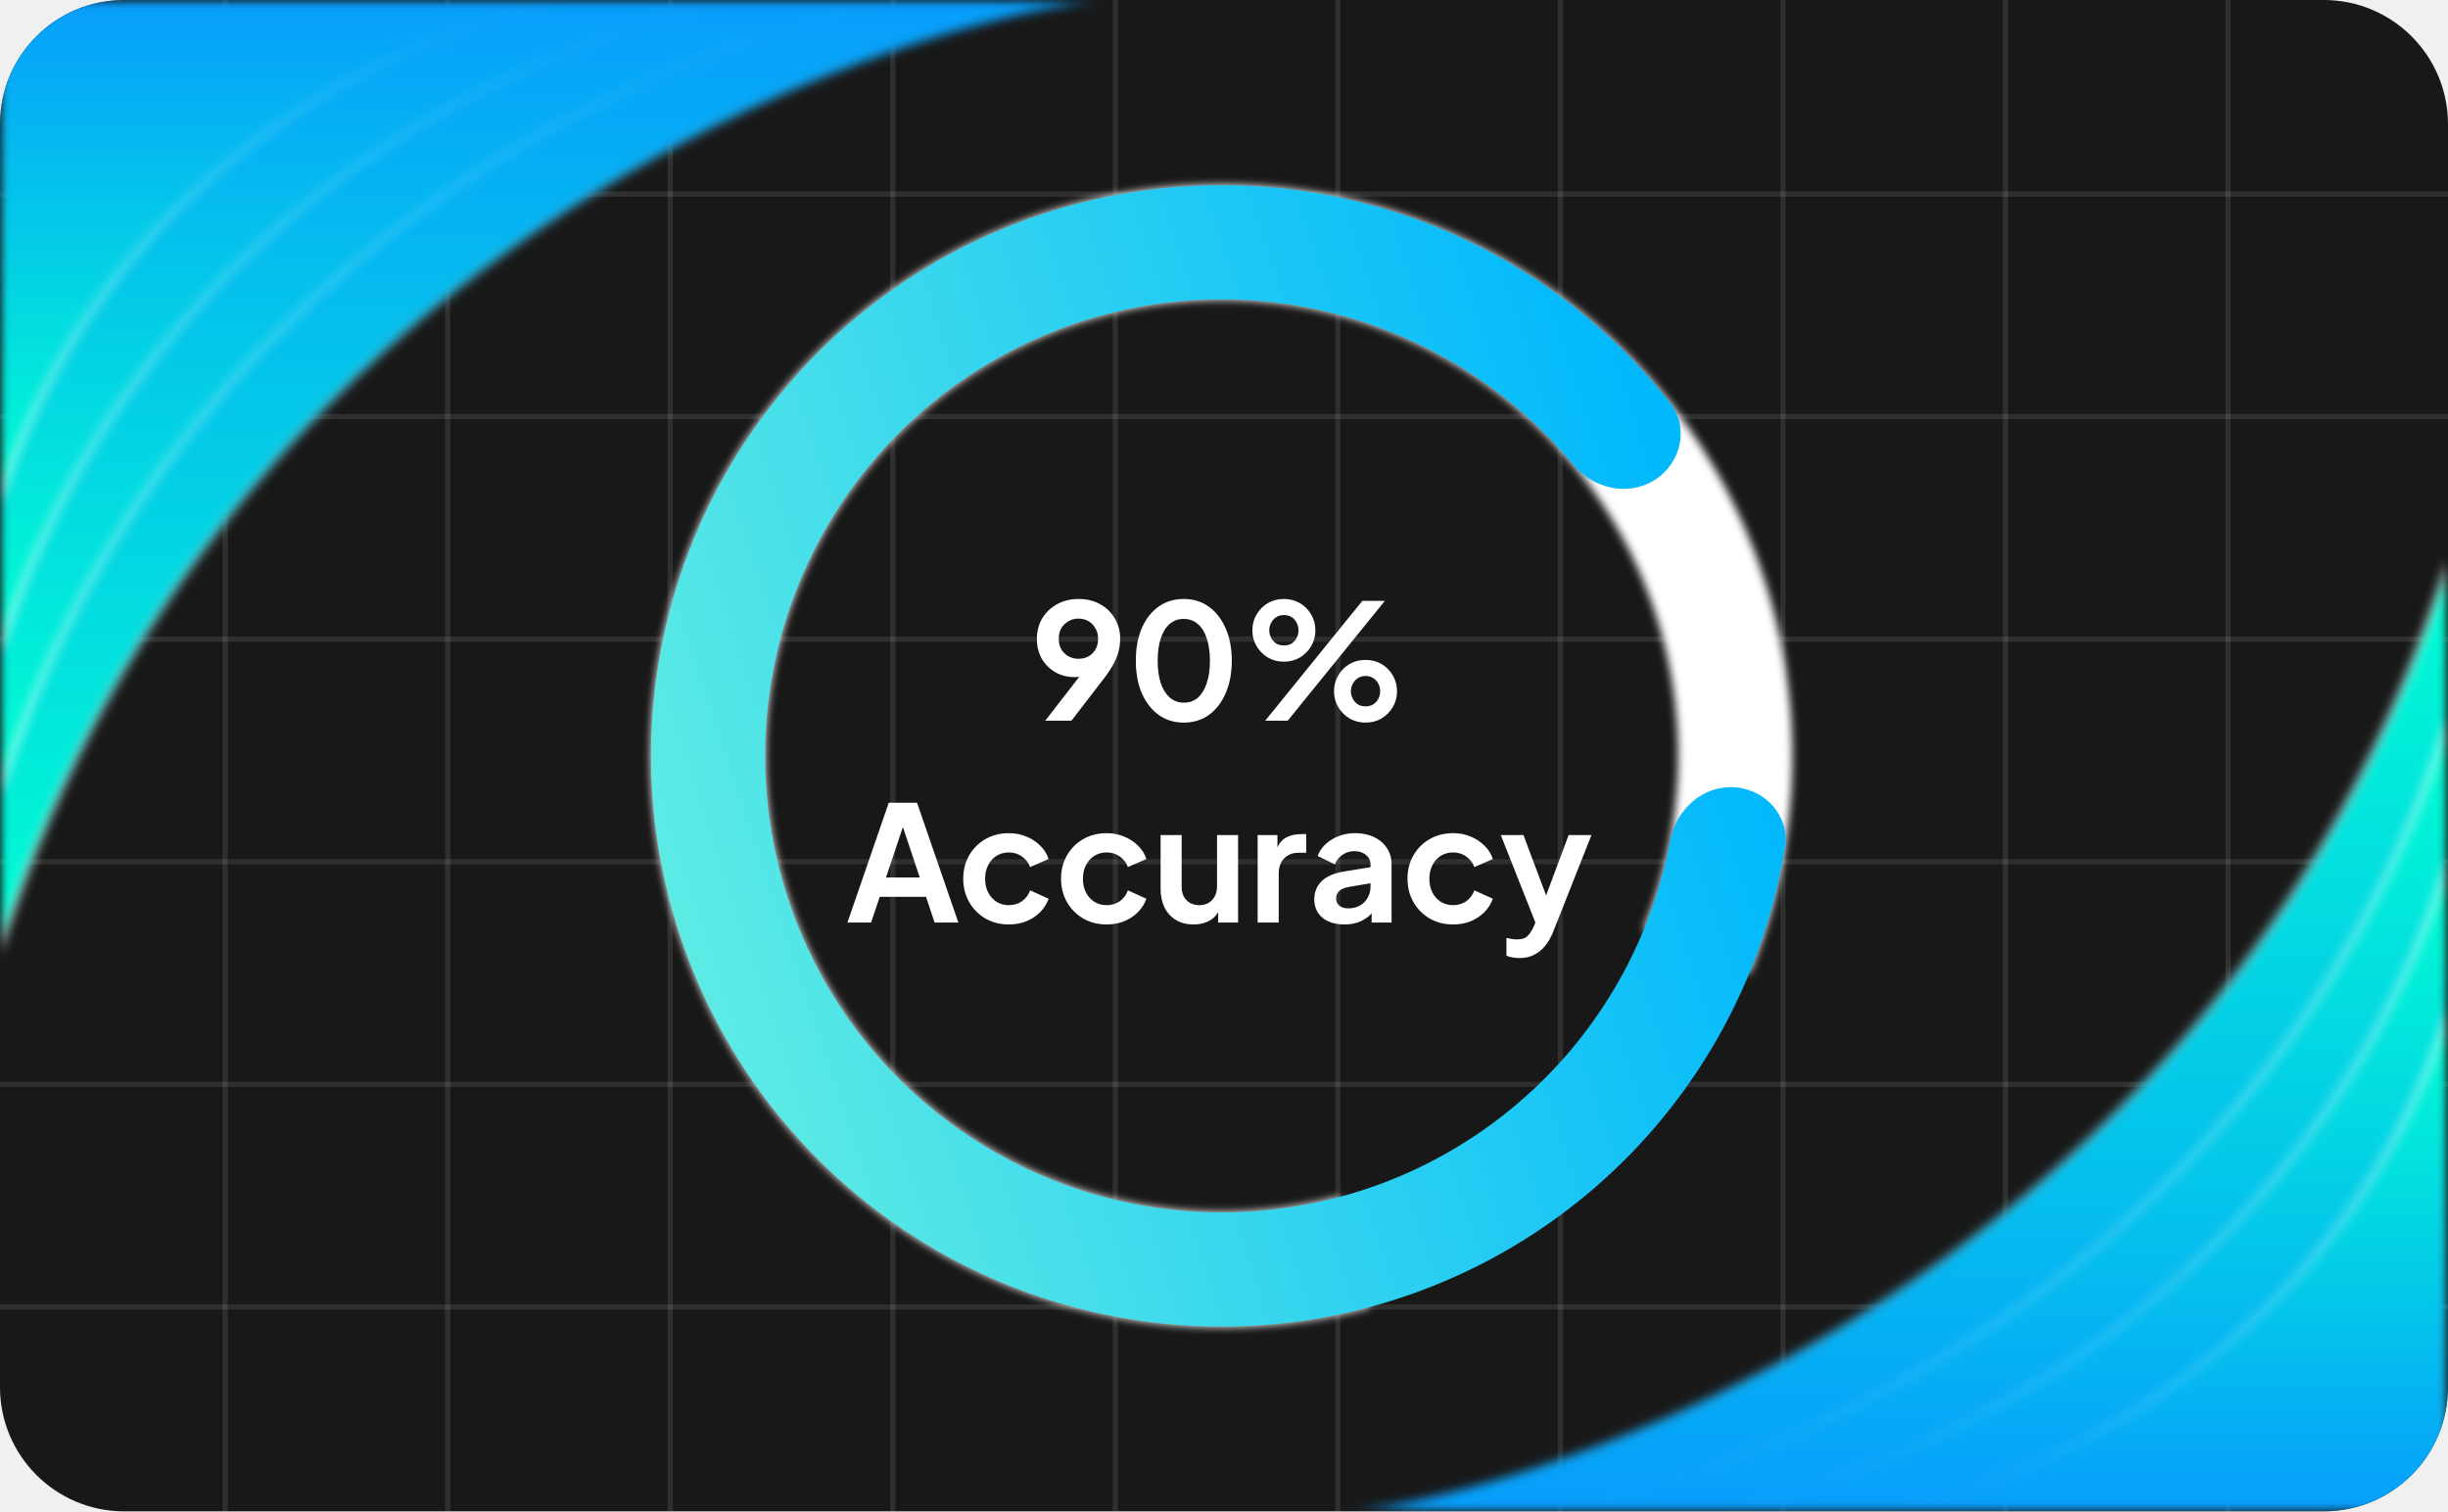
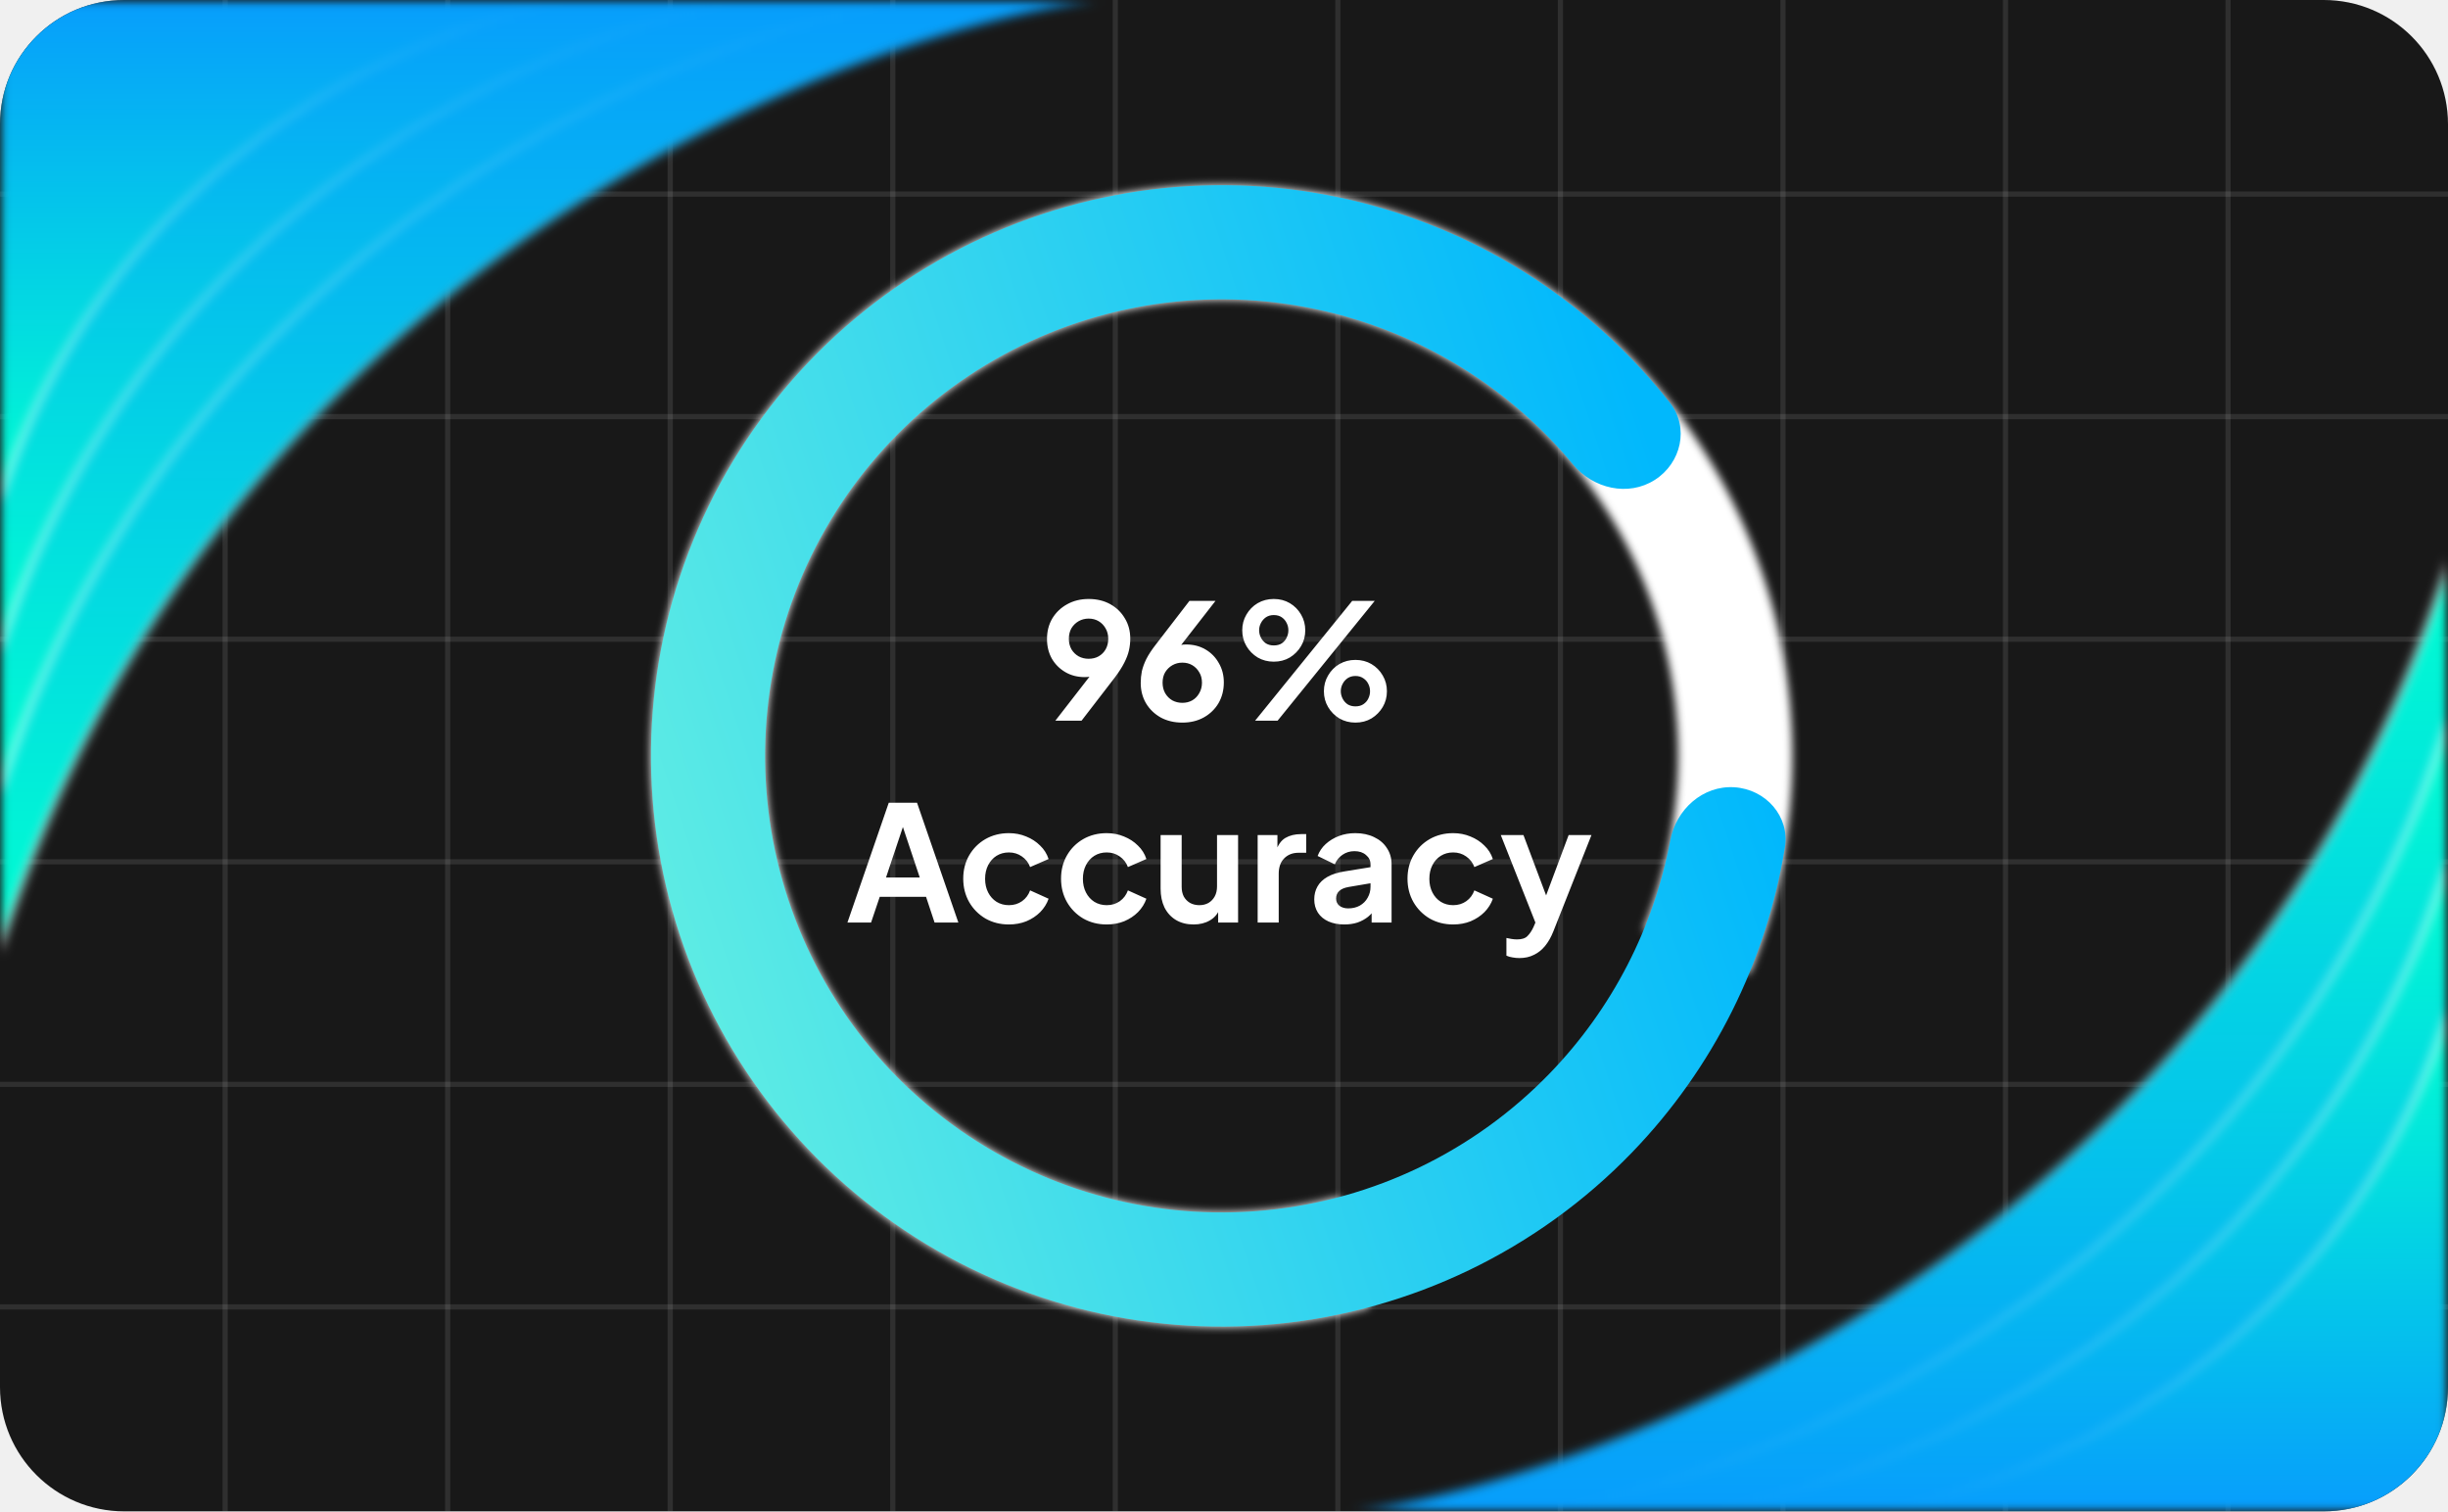
<svg xmlns="http://www.w3.org/2000/svg" width="473" height="292" viewBox="0 0 473 292" fill="none">
-   <g clip-path="url(#clip0_818_1046)">
+   <g clip-path="url(#clip0_992_2095)">
    <rect width="473" height="292" rx="24" fill="#181818" />
    <line x1="43.5" y1="2.18557e-08" x2="43.5" y2="292" stroke="white" stroke-opacity="0.1" />
    <line x1="86.5" y1="2.18557e-08" x2="86.5" y2="292" stroke="white" stroke-opacity="0.1" />
    <line x1="129.5" y1="2.18557e-08" x2="129.5" y2="292" stroke="white" stroke-opacity="0.1" />
    <line x1="7.08065e-08" y1="252.5" x2="473" y2="252.5" stroke="white" stroke-opacity="0.1" />
    <line x1="172.5" y1="2.18557e-08" x2="172.5" y2="292" stroke="white" stroke-opacity="0.1" />
    <line x1="7.08065e-08" y1="209.5" x2="473" y2="209.5" stroke="white" stroke-opacity="0.1" />
    <line x1="215.5" y1="2.18557e-08" x2="215.5" y2="292" stroke="white" stroke-opacity="0.1" />
    <line x1="7.08065e-08" y1="166.5" x2="473" y2="166.5" stroke="white" stroke-opacity="0.1" />
    <line x1="258.5" y1="2.18557e-08" x2="258.5" y2="292" stroke="white" stroke-opacity="0.1" />
    <line x1="7.08065e-08" y1="123.5" x2="473" y2="123.5" stroke="white" stroke-opacity="0.1" />
    <line x1="301.5" y1="2.18557e-08" x2="301.5" y2="292" stroke="white" stroke-opacity="0.1" />
    <line x1="7.08065e-08" y1="80.5" x2="473" y2="80.5" stroke="white" stroke-opacity="0.1" />
    <line x1="344.5" y1="2.18557e-08" x2="344.5" y2="292" stroke="white" stroke-opacity="0.1" />
    <line x1="7.08065e-08" y1="37.5" x2="473" y2="37.5" stroke="white" stroke-opacity="0.1" />
    <line x1="387.5" y1="2.18557e-08" x2="387.5" y2="292" stroke="white" stroke-opacity="0.1" />
    <line x1="430.5" y1="2.18557e-08" x2="430.5" y2="292" stroke="white" stroke-opacity="0.1" />
-     <path d="M201.959 139.237L209.817 129.112L210.531 129.857C210.221 130.085 209.92 130.271 209.63 130.416C209.341 130.561 209.03 130.665 208.699 130.727C208.367 130.789 208.015 130.82 207.643 130.82C206.235 130.82 204.982 130.499 203.884 129.857C202.787 129.215 201.917 128.346 201.275 127.248C200.654 126.13 200.344 124.867 200.344 123.459C200.344 121.968 200.685 120.643 201.369 119.483C202.073 118.324 203.025 117.413 204.226 116.75C205.448 116.067 206.835 115.725 208.388 115.725C209.962 115.725 211.349 116.056 212.55 116.719C213.751 117.382 214.693 118.293 215.376 119.452C216.08 120.591 216.433 121.906 216.433 123.397C216.433 124.142 216.35 124.888 216.184 125.633C216.018 126.379 215.718 127.176 215.283 128.025C214.869 128.853 214.269 129.795 213.482 130.851L207.021 139.237H201.959ZM208.388 127.279C209.113 127.279 209.755 127.124 210.314 126.813C210.894 126.482 211.349 126.027 211.68 125.447C212.012 124.846 212.177 124.173 212.177 123.428C212.177 122.641 212.001 121.958 211.649 121.378C211.318 120.798 210.873 120.343 210.314 120.011C209.755 119.68 209.113 119.514 208.388 119.514C207.684 119.514 207.042 119.68 206.462 120.011C205.883 120.343 205.417 120.798 205.065 121.378C204.733 121.958 204.568 122.641 204.568 123.428C204.568 124.173 204.733 124.846 205.065 125.447C205.417 126.027 205.883 126.482 206.462 126.813C207.042 127.124 207.684 127.279 208.388 127.279ZM228.719 139.61C226.876 139.61 225.261 139.113 223.873 138.119C222.486 137.125 221.399 135.728 220.612 133.926C219.846 132.125 219.463 130.033 219.463 127.652C219.463 125.25 219.846 123.159 220.612 121.378C221.378 119.597 222.455 118.21 223.842 117.216C225.23 116.222 226.845 115.725 228.687 115.725C230.572 115.725 232.197 116.222 233.564 117.216C234.951 118.21 236.038 119.608 236.825 121.409C237.612 123.19 238.005 125.271 238.005 127.652C238.005 130.033 237.612 132.125 236.825 133.926C236.059 135.707 234.982 137.105 233.595 138.119C232.208 139.113 230.582 139.61 228.719 139.61ZM228.75 135.759C229.806 135.759 230.706 135.438 231.452 134.796C232.197 134.133 232.767 133.201 233.16 132C233.574 130.779 233.781 129.329 233.781 127.652C233.781 125.975 233.574 124.536 233.16 123.335C232.767 122.113 232.187 121.181 231.421 120.539C230.675 119.897 229.764 119.577 228.687 119.577C227.652 119.577 226.762 119.897 226.016 120.539C225.271 121.181 224.691 122.113 224.277 123.335C223.884 124.536 223.687 125.975 223.687 127.652C223.687 129.309 223.884 130.748 224.277 131.969C224.691 133.17 225.271 134.102 226.016 134.765C226.782 135.427 227.694 135.759 228.75 135.759ZM244.466 139.237L263.226 116.098H267.574L248.814 139.237H244.466ZM248.069 127.838C246.93 127.838 245.895 127.569 244.963 127.031C244.052 126.472 243.327 125.737 242.789 124.826C242.25 123.915 241.981 122.9 241.981 121.782C241.981 120.664 242.25 119.649 242.789 118.738C243.327 117.806 244.052 117.071 244.963 116.533C245.895 115.994 246.93 115.725 248.069 115.725C249.229 115.725 250.264 115.994 251.175 116.533C252.086 117.071 252.811 117.806 253.349 118.738C253.887 119.649 254.157 120.664 254.157 121.782C254.157 122.9 253.887 123.915 253.349 124.826C252.811 125.737 252.086 126.472 251.175 127.031C250.264 127.569 249.229 127.838 248.069 127.838ZM248.069 124.701C248.69 124.701 249.208 124.567 249.622 124.298C250.036 124.008 250.347 123.645 250.554 123.211C250.782 122.755 250.895 122.279 250.895 121.782C250.895 121.264 250.782 120.788 250.554 120.353C250.347 119.918 250.036 119.556 249.622 119.266C249.208 118.976 248.69 118.831 248.069 118.831C247.489 118.831 246.982 118.976 246.547 119.266C246.133 119.556 245.812 119.929 245.584 120.384C245.356 120.819 245.243 121.285 245.243 121.782C245.243 122.258 245.356 122.724 245.584 123.179C245.812 123.635 246.133 124.008 246.547 124.298C246.982 124.567 247.489 124.701 248.069 124.701ZM263.847 139.61C262.708 139.61 261.673 139.341 260.741 138.802C259.83 138.243 259.106 137.508 258.567 136.597C258.029 135.686 257.76 134.672 257.76 133.553C257.76 132.435 258.029 131.421 258.567 130.51C259.106 129.578 259.83 128.843 260.741 128.304C261.673 127.766 262.708 127.497 263.847 127.497C265.007 127.497 266.042 127.766 266.953 128.304C267.864 128.843 268.589 129.578 269.127 130.51C269.666 131.421 269.935 132.435 269.935 133.553C269.935 134.672 269.666 135.686 269.127 136.597C268.589 137.508 267.864 138.243 266.953 138.802C266.042 139.341 265.007 139.61 263.847 139.61ZM263.847 136.473C264.448 136.473 264.955 136.338 265.369 136.069C265.804 135.779 266.125 135.417 266.332 134.982C266.56 134.527 266.674 134.05 266.674 133.553C266.674 133.036 266.56 132.559 266.332 132.125C266.125 131.69 265.804 131.327 265.369 131.038C264.955 130.748 264.448 130.603 263.847 130.603C263.268 130.603 262.76 130.748 262.325 131.038C261.911 131.327 261.59 131.7 261.363 132.156C261.135 132.591 261.021 133.056 261.021 133.553C261.021 134.03 261.135 134.496 261.363 134.951C261.59 135.407 261.911 135.779 262.325 136.069C262.76 136.338 263.268 136.473 263.847 136.473ZM163.741 178.237L171.723 155.098H177.19L185.172 178.237H180.575L178.929 173.268H169.984L168.307 178.237H163.741ZM171.195 169.541H177.718L173.866 158.017H175.047L171.195 169.541ZM194.937 178.61C193.26 178.61 191.748 178.227 190.402 177.461C189.077 176.674 188.031 175.618 187.265 174.293C186.499 172.947 186.116 171.435 186.116 169.758C186.116 168.081 186.499 166.58 187.265 165.254C188.031 163.929 189.077 162.883 190.402 162.117C191.748 161.351 193.26 160.968 194.937 160.968C196.138 160.968 197.256 161.186 198.291 161.62C199.327 162.035 200.217 162.614 200.962 163.36C201.728 164.084 202.277 164.954 202.609 165.969L199.037 167.522C198.726 166.673 198.198 165.989 197.453 165.472C196.728 164.954 195.889 164.695 194.937 164.695C194.046 164.695 193.249 164.913 192.545 165.348C191.862 165.782 191.323 166.383 190.93 167.149C190.537 167.915 190.34 168.795 190.34 169.789C190.34 170.783 190.537 171.663 190.93 172.429C191.323 173.195 191.862 173.796 192.545 174.231C193.249 174.665 194.046 174.883 194.937 174.883C195.91 174.883 196.759 174.624 197.484 174.106C198.208 173.589 198.726 172.895 199.037 172.025L202.609 173.64C202.277 174.593 201.739 175.452 200.993 176.218C200.248 176.964 199.358 177.554 198.322 177.989C197.287 178.403 196.158 178.61 194.937 178.61ZM213.833 178.61C212.156 178.61 210.645 178.227 209.299 177.461C207.974 176.674 206.928 175.618 206.162 174.293C205.396 172.947 205.012 171.435 205.012 169.758C205.012 168.081 205.396 166.58 206.162 165.254C206.928 163.929 207.974 162.883 209.299 162.117C210.645 161.351 212.156 160.968 213.833 160.968C215.034 160.968 216.153 161.186 217.188 161.62C218.223 162.035 219.114 162.614 219.859 163.36C220.625 164.084 221.174 164.954 221.505 165.969L217.933 167.522C217.623 166.673 217.095 165.989 216.349 165.472C215.625 164.954 214.786 164.695 213.833 164.695C212.943 164.695 212.146 164.913 211.442 165.348C210.759 165.782 210.22 166.383 209.827 167.149C209.433 167.915 209.237 168.795 209.237 169.789C209.237 170.783 209.433 171.663 209.827 172.429C210.22 173.195 210.759 173.796 211.442 174.231C212.146 174.665 212.943 174.883 213.833 174.883C214.807 174.883 215.656 174.624 216.38 174.106C217.105 173.589 217.623 172.895 217.933 172.025L221.505 173.64C221.174 174.593 220.636 175.452 219.89 176.218C219.145 176.964 218.254 177.554 217.219 177.989C216.184 178.403 215.055 178.61 213.833 178.61ZM230.618 178.61C229.314 178.61 228.175 178.32 227.201 177.74C226.249 177.161 225.514 176.353 224.996 175.318C224.499 174.282 224.251 173.071 224.251 171.684V161.341H228.32V171.342C228.32 172.046 228.454 172.667 228.723 173.206C229.013 173.723 229.417 174.137 229.935 174.448C230.473 174.738 231.074 174.883 231.736 174.883C232.399 174.883 232.989 174.738 233.507 174.448C234.024 174.137 234.428 173.713 234.718 173.175C235.008 172.636 235.153 171.994 235.153 171.249V161.341H239.222V178.237H235.37V174.914L235.712 175.504C235.318 176.539 234.666 177.316 233.755 177.834C232.865 178.351 231.819 178.61 230.618 178.61ZM243.004 178.237V161.341H246.824V165.099L246.514 164.54C246.907 163.277 247.518 162.397 248.346 161.9C249.195 161.403 250.21 161.154 251.39 161.154H252.384V164.757H250.924C249.764 164.757 248.833 165.12 248.129 165.844C247.425 166.549 247.073 167.542 247.073 168.826V178.237H243.004ZM259.746 178.61C258.565 178.61 257.54 178.413 256.671 178.02C255.801 177.626 255.128 177.067 254.652 176.343C254.176 175.597 253.938 174.738 253.938 173.765C253.938 172.833 254.145 172.005 254.559 171.28C254.973 170.535 255.615 169.913 256.484 169.416C257.354 168.919 258.452 168.567 259.777 168.36L265.305 167.46V170.566L260.553 171.373C259.746 171.518 259.145 171.777 258.752 172.15C258.358 172.522 258.162 173.009 258.162 173.609C258.162 174.189 258.379 174.655 258.814 175.007C259.269 175.338 259.829 175.504 260.491 175.504C261.34 175.504 262.086 175.328 262.727 174.976C263.39 174.603 263.897 174.096 264.249 173.454C264.622 172.812 264.808 172.108 264.808 171.342V166.994C264.808 166.269 264.519 165.668 263.939 165.192C263.38 164.695 262.634 164.447 261.702 164.447C260.833 164.447 260.056 164.685 259.373 165.161C258.71 165.617 258.224 166.228 257.913 166.994L254.59 165.379C254.921 164.488 255.439 163.722 256.143 163.08C256.868 162.418 257.716 161.9 258.69 161.527C259.663 161.154 260.719 160.968 261.858 160.968C263.245 160.968 264.467 161.227 265.523 161.745C266.579 162.242 267.397 162.946 267.977 163.857C268.577 164.747 268.877 165.793 268.877 166.994V178.237H265.026V175.349L265.896 175.287C265.461 176.011 264.943 176.622 264.343 177.119C263.742 177.595 263.059 177.968 262.293 178.237C261.526 178.486 260.678 178.61 259.746 178.61ZM280.776 178.61C279.098 178.61 277.587 178.227 276.241 177.461C274.916 176.674 273.87 175.618 273.104 174.293C272.338 172.947 271.955 171.435 271.955 169.758C271.955 168.081 272.338 166.58 273.104 165.254C273.87 163.929 274.916 162.883 276.241 162.117C277.587 161.351 279.098 160.968 280.776 160.968C281.977 160.968 283.095 161.186 284.13 161.62C285.165 162.035 286.056 162.614 286.801 163.36C287.567 164.084 288.116 164.954 288.447 165.969L284.875 167.522C284.565 166.673 284.037 165.989 283.291 165.472C282.567 164.954 281.728 164.695 280.776 164.695C279.885 164.695 279.088 164.913 278.384 165.348C277.701 165.782 277.162 166.383 276.769 167.149C276.375 167.915 276.179 168.795 276.179 169.789C276.179 170.783 276.375 171.663 276.769 172.429C277.162 173.195 277.701 173.796 278.384 174.231C279.088 174.665 279.885 174.883 280.776 174.883C281.749 174.883 282.598 174.624 283.322 174.106C284.047 173.589 284.565 172.895 284.875 172.025L288.447 173.64C288.116 174.593 287.578 175.452 286.832 176.218C286.087 176.964 285.196 177.554 284.161 177.989C283.126 178.403 281.997 178.61 280.776 178.61ZM293.585 185.101C293.129 185.101 292.684 185.06 292.249 184.977C291.814 184.915 291.421 184.801 291.069 184.636V181.219C291.338 181.281 291.659 181.343 292.032 181.405C292.425 181.468 292.787 181.499 293.119 181.499C294.05 181.499 294.723 181.281 295.138 180.846C295.572 180.411 295.955 179.842 296.287 179.138L297.405 176.529L297.343 179.946L289.982 161.341H294.361L299.517 175.069H297.964L303.089 161.341H307.499L300.138 179.946C299.703 181.043 299.175 181.975 298.554 182.741C297.933 183.507 297.208 184.087 296.38 184.48C295.572 184.894 294.641 185.101 293.585 185.101Z" fill="white" />
-     <g filter="url(#filter0_f_818_1046)">
-       <path d="M264.58 252.547C240.542 258.988 215.032 257.108 192.199 247.213C169.365 237.318 150.55 219.989 138.813 198.045C127.076 176.101 123.108 150.832 127.553 126.347C131.999 101.861 144.596 79.6 163.298 63.181C181.999 46.763 205.705 37.154 230.559 35.917C255.414 34.68 279.957 41.887 300.197 56.366C320.436 70.846 335.182 91.746 342.038 115.669C348.893 139.592 347.454 165.13 337.955 188.131L317.572 179.714C325.172 161.313 326.323 140.882 320.839 121.744C315.354 102.605 303.557 85.885 287.366 74.302C271.174 62.718 251.54 56.952 231.656 57.942C211.772 58.932 192.808 66.619 177.847 79.754C162.885 92.888 152.807 110.697 149.251 130.286C145.695 149.874 148.869 170.089 158.259 187.645C167.648 205.2 182.7 219.063 200.967 226.979C219.234 234.895 239.642 236.399 258.872 231.247L264.58 252.547Z" fill="white" />
+     <path d="M203.915 139.237L211.773 129.112L212.488 129.857C212.177 130.085 211.877 130.271 211.587 130.416C211.297 130.561 210.987 130.665 210.655 130.727C210.324 130.789 209.972 130.82 209.599 130.82C208.191 130.82 206.938 130.499 205.841 129.857C204.744 129.215 203.874 128.346 203.232 127.248C202.611 126.13 202.3 124.867 202.3 123.459C202.3 121.968 202.642 120.643 203.325 119.483C204.029 118.324 204.982 117.413 206.183 116.75C207.404 116.067 208.792 115.725 210.345 115.725C211.918 115.725 213.306 116.056 214.507 116.719C215.708 117.382 216.65 118.293 217.333 119.452C218.037 120.591 218.389 121.906 218.389 123.397C218.389 124.142 218.306 124.888 218.141 125.633C217.975 126.379 217.675 127.176 217.24 128.025C216.826 128.853 216.225 129.795 215.438 130.851L208.978 139.237H203.915ZM210.345 127.279C211.069 127.279 211.711 127.124 212.27 126.813C212.85 126.482 213.306 126.027 213.637 125.447C213.968 124.846 214.134 124.173 214.134 123.428C214.134 122.641 213.958 121.958 213.606 121.378C213.275 120.798 212.829 120.343 212.27 120.011C211.711 119.68 211.069 119.514 210.345 119.514C209.641 119.514 208.999 119.68 208.419 120.011C207.839 120.343 207.373 120.798 207.021 121.378C206.69 121.958 206.524 122.641 206.524 123.428C206.524 124.173 206.69 124.846 207.021 125.447C207.373 126.027 207.839 126.482 208.419 126.813C208.999 127.124 209.641 127.279 210.345 127.279ZM228.453 139.61C226.88 139.61 225.482 139.279 224.26 138.616C223.059 137.933 222.117 137.022 221.434 135.883C220.751 134.723 220.409 133.408 220.409 131.938C220.409 131.193 220.481 130.447 220.626 129.702C220.792 128.957 221.082 128.159 221.496 127.31C221.931 126.461 222.552 125.519 223.36 124.484L229.82 116.098H234.852L226.994 126.192L226.31 125.447C226.6 125.219 226.9 125.043 227.211 124.919C227.522 124.774 227.832 124.67 228.143 124.608C228.474 124.546 228.816 124.515 229.168 124.515C230.576 124.515 231.829 124.836 232.926 125.478C234.023 126.12 234.883 127 235.504 128.118C236.146 129.215 236.467 130.458 236.467 131.845C236.467 133.336 236.125 134.672 235.442 135.852C234.759 137.011 233.806 137.933 232.584 138.616C231.383 139.279 230.006 139.61 228.453 139.61ZM228.453 135.79C229.157 135.79 229.789 135.634 230.348 135.324C230.928 134.992 231.383 134.527 231.715 133.926C232.067 133.326 232.243 132.653 232.243 131.907C232.243 131.12 232.067 130.447 231.715 129.888C231.383 129.309 230.938 128.853 230.379 128.522C229.82 128.19 229.178 128.025 228.453 128.025C227.749 128.025 227.108 128.19 226.528 128.522C225.948 128.853 225.482 129.309 225.13 129.888C224.799 130.447 224.633 131.12 224.633 131.907C224.633 132.653 224.799 133.326 225.13 133.926C225.482 134.527 225.948 134.992 226.528 135.324C227.108 135.634 227.749 135.79 228.453 135.79ZM242.51 139.237L261.27 116.098H265.618L246.858 139.237H242.51ZM246.113 127.838C244.974 127.838 243.939 127.569 243.007 127.031C242.096 126.472 241.371 125.737 240.833 124.826C240.294 123.915 240.025 122.9 240.025 121.782C240.025 120.664 240.294 119.649 240.833 118.738C241.371 117.806 242.096 117.071 243.007 116.533C243.939 115.994 244.974 115.725 246.113 115.725C247.272 115.725 248.308 115.994 249.219 116.533C250.13 117.071 250.855 117.806 251.393 118.738C251.931 119.649 252.201 120.664 252.201 121.782C252.201 122.9 251.931 123.915 251.393 124.826C250.855 125.737 250.13 126.472 249.219 127.031C248.308 127.569 247.272 127.838 246.113 127.838ZM246.113 124.701C246.734 124.701 247.252 124.567 247.666 124.298C248.08 124.008 248.391 123.645 248.598 123.211C248.825 122.755 248.939 122.279 248.939 121.782C248.939 121.264 248.825 120.788 248.598 120.353C248.391 119.918 248.08 119.556 247.666 119.266C247.252 118.976 246.734 118.831 246.113 118.831C245.533 118.831 245.026 118.976 244.591 119.266C244.177 119.556 243.856 119.929 243.628 120.384C243.4 120.819 243.286 121.285 243.286 121.782C243.286 122.258 243.4 122.724 243.628 123.179C243.856 123.635 244.177 124.008 244.591 124.298C245.026 124.567 245.533 124.701 246.113 124.701ZM261.891 139.61C260.752 139.61 259.717 139.341 258.785 138.802C257.874 138.243 257.149 137.508 256.611 136.597C256.073 135.686 255.803 134.672 255.803 133.553C255.803 132.435 256.073 131.421 256.611 130.51C257.149 129.578 257.874 128.843 258.785 128.304C259.717 127.766 260.752 127.497 261.891 127.497C263.051 127.497 264.086 127.766 264.997 128.304C265.908 128.843 266.633 129.578 267.171 130.51C267.71 131.421 267.979 132.435 267.979 133.553C267.979 134.672 267.71 135.686 267.171 136.597C266.633 137.508 265.908 138.243 264.997 138.802C264.086 139.341 263.051 139.61 261.891 139.61ZM261.891 136.473C262.492 136.473 262.999 136.338 263.413 136.069C263.848 135.779 264.169 135.417 264.376 134.982C264.604 134.527 264.718 134.05 264.718 133.553C264.718 133.036 264.604 132.559 264.376 132.125C264.169 131.69 263.848 131.327 263.413 131.038C262.999 130.748 262.492 130.603 261.891 130.603C261.311 130.603 260.804 130.748 260.369 131.038C259.955 131.327 259.634 131.7 259.406 132.156C259.179 132.591 259.065 133.056 259.065 133.553C259.065 134.03 259.179 134.496 259.406 134.951C259.634 135.407 259.955 135.779 260.369 136.069C260.804 136.338 261.311 136.473 261.891 136.473ZM163.741 178.237L171.724 155.098H177.19L185.172 178.237H180.576L178.929 173.268H169.984L168.307 178.237H163.741ZM171.196 169.541H177.718L173.867 158.017H175.047L171.196 169.541ZM194.937 178.61C193.26 178.61 191.748 178.227 190.402 177.461C189.077 176.674 188.031 175.618 187.265 174.293C186.499 172.947 186.116 171.435 186.116 169.758C186.116 168.081 186.499 166.58 187.265 165.254C188.031 163.929 189.077 162.883 190.402 162.117C191.748 161.351 193.26 160.968 194.937 160.968C196.138 160.968 197.256 161.186 198.291 161.62C199.327 162.035 200.217 162.614 200.963 163.36C201.729 164.084 202.277 164.954 202.609 165.969L199.037 167.522C198.726 166.673 198.198 165.989 197.453 165.472C196.728 164.954 195.89 164.695 194.937 164.695C194.047 164.695 193.249 164.913 192.545 165.348C191.862 165.782 191.324 166.383 190.93 167.149C190.537 167.915 190.34 168.795 190.34 169.789C190.34 170.783 190.537 171.663 190.93 172.429C191.324 173.195 191.862 173.796 192.545 174.231C193.249 174.665 194.047 174.883 194.937 174.883C195.91 174.883 196.759 174.624 197.484 174.106C198.209 173.589 198.726 172.895 199.037 172.025L202.609 173.64C202.277 174.593 201.739 175.452 200.994 176.218C200.248 176.964 199.358 177.554 198.323 177.989C197.287 178.403 196.159 178.61 194.937 178.61ZM213.834 178.61C212.156 178.61 210.645 178.227 209.299 177.461C207.974 176.674 206.928 175.618 206.162 174.293C205.396 172.947 205.013 171.435 205.013 169.758C205.013 168.081 205.396 166.58 206.162 165.254C206.928 163.929 207.974 162.883 209.299 162.117C210.645 161.351 212.156 160.968 213.834 160.968C215.035 160.968 216.153 161.186 217.188 161.62C218.223 162.035 219.114 162.614 219.859 163.36C220.625 164.084 221.174 164.954 221.505 165.969L217.934 167.522C217.623 166.673 217.095 165.989 216.35 165.472C215.625 164.954 214.786 164.695 213.834 164.695C212.943 164.695 212.146 164.913 211.442 165.348C210.759 165.782 210.22 166.383 209.827 167.149C209.434 167.915 209.237 168.795 209.237 169.789C209.237 170.783 209.434 171.663 209.827 172.429C210.22 173.195 210.759 173.796 211.442 174.231C212.146 174.665 212.943 174.883 213.834 174.883C214.807 174.883 215.656 174.624 216.381 174.106C217.105 173.589 217.623 172.895 217.934 172.025L221.505 173.64C221.174 174.593 220.636 175.452 219.89 176.218C219.145 176.964 218.255 177.554 217.219 177.989C216.184 178.403 215.055 178.61 213.834 178.61ZM230.618 178.61C229.314 178.61 228.175 178.32 227.202 177.74C226.249 177.161 225.514 176.353 224.996 175.318C224.5 174.282 224.251 173.071 224.251 171.684V161.341H228.32V171.342C228.32 172.046 228.454 172.667 228.724 173.206C229.014 173.723 229.417 174.137 229.935 174.448C230.473 174.738 231.074 174.883 231.736 174.883C232.399 174.883 232.989 174.738 233.507 174.448C234.024 174.137 234.428 173.713 234.718 173.175C235.008 172.636 235.153 171.994 235.153 171.249V161.341H239.222V178.237H235.37V174.914L235.712 175.504C235.319 176.539 234.666 177.316 233.755 177.834C232.865 178.351 231.819 178.61 230.618 178.61ZM243.004 178.237V161.341H246.824V165.099L246.514 164.54C246.907 163.277 247.518 162.397 248.346 161.9C249.195 161.403 250.21 161.154 251.39 161.154H252.384V164.757H250.924C249.765 164.757 248.833 165.12 248.129 165.844C247.425 166.549 247.073 167.542 247.073 168.826V178.237H243.004ZM259.746 178.61C258.566 178.61 257.541 178.413 256.671 178.02C255.801 177.626 255.128 177.067 254.652 176.343C254.176 175.597 253.938 174.738 253.938 173.765C253.938 172.833 254.145 172.005 254.559 171.28C254.973 170.535 255.615 169.913 256.485 169.416C257.354 168.919 258.452 168.567 259.777 168.36L265.306 167.46V170.566L260.554 171.373C259.746 171.518 259.145 171.777 258.752 172.15C258.359 172.522 258.162 173.009 258.162 173.609C258.162 174.189 258.379 174.655 258.814 175.007C259.27 175.338 259.829 175.504 260.491 175.504C261.34 175.504 262.086 175.328 262.728 174.976C263.39 174.603 263.898 174.096 264.25 173.454C264.622 172.812 264.809 172.108 264.809 171.342V166.994C264.809 166.269 264.519 165.668 263.939 165.192C263.38 164.695 262.635 164.447 261.703 164.447C260.833 164.447 260.057 164.685 259.373 165.161C258.711 165.617 258.224 166.228 257.913 166.994L254.59 165.379C254.921 164.488 255.439 163.722 256.143 163.08C256.868 162.418 257.717 161.9 258.69 161.527C259.663 161.154 260.719 160.968 261.858 160.968C263.245 160.968 264.467 161.227 265.523 161.745C266.579 162.242 267.397 162.946 267.977 163.857C268.577 164.747 268.878 165.793 268.878 166.994V178.237H265.026V175.349L265.896 175.287C265.461 176.011 264.943 176.622 264.343 177.119C263.742 177.595 263.059 177.968 262.293 178.237C261.527 178.486 260.678 178.61 259.746 178.61ZM280.776 178.61C279.099 178.61 277.587 178.227 276.241 177.461C274.916 176.674 273.87 175.618 273.104 174.293C272.338 172.947 271.955 171.435 271.955 169.758C271.955 168.081 272.338 166.58 273.104 165.254C273.87 163.929 274.916 162.883 276.241 162.117C277.587 161.351 279.099 160.968 280.776 160.968C281.977 160.968 283.095 161.186 284.13 161.62C285.166 162.035 286.056 162.614 286.801 163.36C287.568 164.084 288.116 164.954 288.448 165.969L284.876 167.522C284.565 166.673 284.037 165.989 283.292 165.472C282.567 164.954 281.728 164.695 280.776 164.695C279.885 164.695 279.088 164.913 278.384 165.348C277.701 165.782 277.163 166.383 276.769 167.149C276.376 167.915 276.179 168.795 276.179 169.789C276.179 170.783 276.376 171.663 276.769 172.429C277.163 173.195 277.701 173.796 278.384 174.231C279.088 174.665 279.885 174.883 280.776 174.883C281.749 174.883 282.598 174.624 283.323 174.106C284.047 173.589 284.565 172.895 284.876 172.025L288.448 173.64C288.116 174.593 287.578 175.452 286.832 176.218C286.087 176.964 285.197 177.554 284.161 177.989C283.126 178.403 281.997 178.61 280.776 178.61ZM293.585 185.101C293.129 185.101 292.684 185.06 292.249 184.977C291.814 184.915 291.421 184.801 291.069 184.636V181.219C291.338 181.281 291.659 181.343 292.032 181.405C292.425 181.468 292.788 181.499 293.119 181.499C294.051 181.499 294.724 181.281 295.138 180.846C295.573 180.411 295.956 179.842 296.287 179.138L297.405 176.529L297.343 179.946L289.982 161.341H294.361L299.517 175.069H297.964L303.089 161.341H307.5L300.138 179.946C299.704 181.043 299.176 181.975 298.554 182.741C297.933 183.507 297.208 184.087 296.38 184.48C295.573 184.894 294.641 185.101 293.585 185.101Z" fill="white" />
+     <g filter="url(#filter0_f_992_2095)">
+       <path d="M264.58 252.547C240.542 258.988 215.033 257.108 192.199 247.213C169.365 237.318 150.55 219.989 138.813 198.045C127.077 176.101 123.108 150.832 127.554 126.347C131.999 101.861 144.597 79.6 163.298 63.181C181.999 46.763 205.705 37.154 230.56 35.917C255.415 34.68 279.957 41.887 300.197 56.366C320.436 70.846 335.183 91.746 342.038 115.669C348.893 139.592 347.454 165.13 337.955 188.131L317.572 179.714C325.172 161.313 326.323 140.882 320.839 121.744C315.355 102.605 303.558 85.885 287.366 74.302C271.174 62.718 251.54 56.952 231.656 57.942C211.772 58.932 192.808 66.619 177.847 79.754C162.886 92.888 152.808 110.697 149.251 130.286C145.695 149.874 148.87 170.089 158.259 187.645C167.649 205.2 182.7 219.063 200.967 226.979C219.234 234.895 239.642 236.399 258.872 231.247L264.58 252.547Z" fill="white" />
    </g>
-     <path d="M335.093 152.1C341.172 152.472 345.854 157.717 344.877 163.727C341.287 185.827 331.033 206.406 315.359 222.636C297.122 241.522 272.745 253.28 246.612 255.797C220.479 258.313 194.306 251.423 172.8 236.364C151.294 221.306 135.867 199.068 129.293 173.651C122.72 148.234 125.431 121.305 136.94 97.708C148.448 74.111 167.999 55.395 192.075 44.926C216.151 34.457 243.173 32.923 268.279 40.598C289.856 47.195 308.802 60.222 322.657 77.81C326.425 82.593 324.873 89.451 319.737 92.723C314.601 95.995 307.835 94.429 303.948 89.741C293.002 76.539 278.385 66.748 261.832 61.687C241.747 55.547 220.129 56.775 200.869 65.15C181.608 73.525 165.967 88.497 156.76 107.375C147.553 126.252 145.384 147.795 150.643 168.129C155.902 188.463 168.244 206.253 185.448 218.3C202.653 230.347 223.592 235.859 244.498 233.846C265.404 231.833 284.906 222.426 299.496 207.318C311.52 194.866 319.557 179.216 322.73 162.362C323.856 156.378 329.015 151.728 335.093 152.1Z" fill="url(#paint0_linear_818_1046)" />
-     <g filter="url(#filter1_f_818_1046)">
-       <path d="M473.388 292.19H261C314.777 284.691 432.542 237.354 473.388 108V292.19Z" fill="url(#paint1_linear_818_1046)" stroke="url(#paint2_linear_818_1046)" stroke-width="0.723" />
-       <path d="M473.387 292.19H296.066C340.964 285.927 439.286 246.395 473.387 138.367V292.19Z" fill="url(#paint3_linear_818_1046)" stroke="url(#paint4_linear_818_1046)" stroke-width="0.723" />
-       <path d="M473.388 292.19H327.519C364.453 287.038 445.335 254.521 473.388 165.661V292.19Z" fill="url(#paint5_linear_818_1046)" stroke="url(#paint6_linear_818_1046)" stroke-width="0.723" />
-       <path d="M473.388 292.19H361.139C389.56 288.223 451.8 263.184 473.388 194.763V292.19Z" fill="url(#paint7_linear_818_1046)" stroke="url(#paint8_linear_818_1046)" stroke-width="0.723" />
+     <path d="M335.093 152.1C341.171 152.472 345.853 157.717 344.877 163.727C341.286 185.827 331.032 206.406 315.359 222.636C297.121 241.522 272.744 253.28 246.611 255.797C220.479 258.313 194.305 251.423 172.799 236.364C151.294 221.306 135.866 199.068 129.293 173.651C122.719 148.234 125.43 121.305 136.939 97.708C148.448 74.111 167.998 55.395 192.075 44.926C216.151 34.457 243.172 32.923 268.279 40.598C289.856 47.195 308.802 60.222 322.656 77.81C326.425 82.593 324.872 89.451 319.736 92.723C314.6 95.995 307.834 94.429 303.947 89.741C293.001 76.539 278.384 66.748 261.831 61.687C241.746 55.547 220.129 56.775 200.868 65.15C181.607 73.525 165.967 88.497 156.76 107.375C147.553 126.252 145.384 147.795 150.643 168.129C155.902 188.463 168.243 206.253 185.448 218.3C202.653 230.347 223.591 235.859 244.498 233.846C265.404 231.833 284.906 222.426 299.495 207.318C311.519 194.866 319.556 179.216 322.729 162.362C323.856 156.378 329.015 151.728 335.093 152.1Z" fill="url(#paint0_linear_992_2095)" />
+     <g filter="url(#filter1_f_992_2095)">
+       <path d="M473.388 292.19H261C314.777 284.691 432.542 237.354 473.388 108V292.19Z" fill="url(#paint1_linear_992_2095)" stroke="url(#paint2_linear_992_2095)" stroke-width="0.723" />
+       <path d="M473.388 292.19H296.067C340.965 285.927 439.286 246.395 473.388 138.367V292.19Z" fill="url(#paint3_linear_992_2095)" stroke="url(#paint4_linear_992_2095)" stroke-width="0.723" />
+       <path d="M473.388 292.19H327.518C364.453 287.038 445.335 254.521 473.388 165.661V292.19Z" fill="url(#paint5_linear_992_2095)" stroke="url(#paint6_linear_992_2095)" stroke-width="0.723" />
+       <path d="M473.388 292.19H361.139C389.561 288.223 451.801 263.184 473.388 194.763V292.19Z" fill="url(#paint7_linear_992_2095)" stroke="url(#paint8_linear_992_2095)" stroke-width="0.723" />
    </g>
-     <g filter="url(#filter2_f_818_1046)">
-       <path d="M-0.388 0H212C158.223 7.499 40.458 54.836 -0.388 184.19V0Z" fill="url(#paint9_linear_818_1046)" stroke="url(#paint10_linear_818_1046)" stroke-width="0.723" />
-       <path d="M-0.387 -0H176.934C132.036 6.263 33.714 45.795 -0.387 153.823V-0Z" fill="url(#paint11_linear_818_1046)" stroke="url(#paint12_linear_818_1046)" stroke-width="0.723" />
-       <path d="M-0.388 1.52588e-05H145.481C108.547 5.152 27.665 37.669 -0.388 126.529V1.52588e-05Z" fill="url(#paint13_linear_818_1046)" stroke="url(#paint14_linear_818_1046)" stroke-width="0.723" />
-       <path d="M-0.388 7.62939e-05H111.861C83.44 3.967 21.2 29.006 -0.388 97.427V7.62939e-05Z" fill="url(#paint15_linear_818_1046)" stroke="url(#paint16_linear_818_1046)" stroke-width="0.723" />
+     <g filter="url(#filter2_f_992_2095)">
+       <path d="M-0.388 0H212C158.223 7.499 40.458 54.836 -0.388 184.19V0Z" fill="url(#paint9_linear_992_2095)" stroke="url(#paint10_linear_992_2095)" stroke-width="0.723" />
+       <path d="M-0.388 -0H176.933C132.035 6.263 33.714 45.795 -0.388 153.823V-0Z" fill="url(#paint11_linear_992_2095)" stroke="url(#paint12_linear_992_2095)" stroke-width="0.723" />
+       <path d="M-0.388 1.52588e-05H145.482C108.547 5.152 27.665 37.669 -0.388 126.529V1.52588e-05Z" fill="url(#paint13_linear_992_2095)" stroke="url(#paint14_linear_992_2095)" stroke-width="0.723" />
+       <path d="M-0.388 7.62939e-05H111.861C83.439 3.967 21.199 29.006 -0.388 97.427V7.62939e-05Z" fill="url(#paint15_linear_992_2095)" stroke="url(#paint16_linear_992_2095)" stroke-width="0.723" />
    </g>
  </g>
  <defs>
-     <filter id="filter0_f_818_1046" x="124.227" y="34.228" width="223.629" height="223.63" filterUnits="userSpaceOnUse" color-interpolation-filters="sRGB">
+     <filter id="filter0_f_992_2095" x="124.227" y="34.228" width="223.63" height="223.63" filterUnits="userSpaceOnUse" color-interpolation-filters="sRGB">
      <feFlood flood-opacity="0" result="BackgroundImageFix" />
      <feBlend mode="normal" in="SourceGraphic" in2="BackgroundImageFix" result="shape" />
-       <feGaussianBlur stdDeviation="0.776" result="effect1_foregroundBlur_818_1046" />
+       <feGaussianBlur stdDeviation="0.776" result="effect1_foregroundBlur_992_2095" />
    </filter>
-     <filter id="filter1_f_818_1046" x="258.95" y="105.891" width="216.8" height="188.661" filterUnits="userSpaceOnUse" color-interpolation-filters="sRGB">
+     <filter id="filter1_f_992_2095" x="258.95" y="105.891" width="216.8" height="188.661" filterUnits="userSpaceOnUse" color-interpolation-filters="sRGB">
      <feFlood flood-opacity="0" result="BackgroundImageFix" />
      <feBlend mode="normal" in="SourceGraphic" in2="BackgroundImageFix" result="shape" />
-       <feGaussianBlur stdDeviation="1" result="effect1_foregroundBlur_818_1046" />
+       <feGaussianBlur stdDeviation="1" result="effect1_foregroundBlur_992_2095" />
    </filter>
-     <filter id="filter2_f_818_1046" x="-2.75" y="-2.362" width="216.8" height="188.661" filterUnits="userSpaceOnUse" color-interpolation-filters="sRGB">
+     <filter id="filter2_f_992_2095" x="-2.75" y="-2.362" width="216.8" height="188.661" filterUnits="userSpaceOnUse" color-interpolation-filters="sRGB">
      <feFlood flood-opacity="0" result="BackgroundImageFix" />
      <feBlend mode="normal" in="SourceGraphic" in2="BackgroundImageFix" result="shape" />
-       <feGaussianBlur stdDeviation="1" result="effect1_foregroundBlur_818_1046" />
+       <feGaussianBlur stdDeviation="1" result="effect1_foregroundBlur_992_2095" />
    </filter>
-     <linearGradient id="paint0_linear_818_1046" x1="323.065" y1="96.908" x2="49.134" y2="187.512" gradientUnits="userSpaceOnUse">
+     <linearGradient id="paint0_linear_992_2095" x1="323.065" y1="96.908" x2="49.134" y2="187.512" gradientUnits="userSpaceOnUse">
      <stop stop-color="#01B8FC" />
      <stop offset="1" stop-color="#80FFDB" />
    </linearGradient>
-     <linearGradient id="paint1_linear_818_1046" x1="367.194" y1="108" x2="367.194" y2="292.19" gradientUnits="userSpaceOnUse">
+     <linearGradient id="paint1_linear_992_2095" x1="367.194" y1="108" x2="367.194" y2="292.19" gradientUnits="userSpaceOnUse">
      <stop stop-color="#00FFD1" />
      <stop offset="1" stop-color="#079DFC" />
    </linearGradient>
-     <linearGradient id="paint2_linear_818_1046" x1="367.194" y1="108" x2="367.194" y2="292.19" gradientUnits="userSpaceOnUse">
+     <linearGradient id="paint2_linear_992_2095" x1="367.194" y1="108" x2="367.194" y2="292.19" gradientUnits="userSpaceOnUse">
      <stop stop-color="white" />
      <stop offset="1" stop-color="white" stop-opacity="0" />
    </linearGradient>
-     <linearGradient id="paint3_linear_818_1046" x1="384.727" y1="138.367" x2="384.727" y2="292.19" gradientUnits="userSpaceOnUse">
+     <linearGradient id="paint3_linear_992_2095" x1="384.727" y1="138.367" x2="384.727" y2="292.19" gradientUnits="userSpaceOnUse">
      <stop stop-color="#00FFD1" />
      <stop offset="1" stop-color="#079DFC" />
    </linearGradient>
-     <linearGradient id="paint4_linear_818_1046" x1="384.727" y1="138.367" x2="384.727" y2="292.19" gradientUnits="userSpaceOnUse">
+     <linearGradient id="paint4_linear_992_2095" x1="384.727" y1="138.367" x2="384.727" y2="292.19" gradientUnits="userSpaceOnUse">
      <stop stop-color="white" />
      <stop offset="1" stop-color="white" stop-opacity="0" />
    </linearGradient>
-     <linearGradient id="paint5_linear_818_1046" x1="400.453" y1="165.661" x2="400.453" y2="292.19" gradientUnits="userSpaceOnUse">
+     <linearGradient id="paint5_linear_992_2095" x1="400.453" y1="165.661" x2="400.453" y2="292.19" gradientUnits="userSpaceOnUse">
      <stop stop-color="#00FFD1" />
      <stop offset="1" stop-color="#079DFC" />
    </linearGradient>
-     <linearGradient id="paint6_linear_818_1046" x1="400.453" y1="165.661" x2="400.453" y2="292.19" gradientUnits="userSpaceOnUse">
+     <linearGradient id="paint6_linear_992_2095" x1="400.453" y1="165.661" x2="400.453" y2="292.19" gradientUnits="userSpaceOnUse">
      <stop stop-color="white" />
      <stop offset="1" stop-color="white" stop-opacity="0" />
    </linearGradient>
-     <linearGradient id="paint7_linear_818_1046" x1="417.263" y1="194.763" x2="417.263" y2="292.19" gradientUnits="userSpaceOnUse">
+     <linearGradient id="paint7_linear_992_2095" x1="417.263" y1="194.763" x2="417.263" y2="292.19" gradientUnits="userSpaceOnUse">
      <stop stop-color="#00FFD1" />
      <stop offset="1" stop-color="#079DFC" />
    </linearGradient>
-     <linearGradient id="paint8_linear_818_1046" x1="417.263" y1="194.763" x2="417.263" y2="292.19" gradientUnits="userSpaceOnUse">
+     <linearGradient id="paint8_linear_992_2095" x1="417.263" y1="194.763" x2="417.263" y2="292.19" gradientUnits="userSpaceOnUse">
      <stop stop-color="white" />
      <stop offset="1" stop-color="white" stop-opacity="0" />
    </linearGradient>
-     <linearGradient id="paint9_linear_818_1046" x1="105.806" y1="184.19" x2="105.806" y2="0" gradientUnits="userSpaceOnUse">
+     <linearGradient id="paint9_linear_992_2095" x1="105.806" y1="184.19" x2="105.806" y2="0" gradientUnits="userSpaceOnUse">
      <stop stop-color="#00FFD1" />
      <stop offset="1" stop-color="#079DFC" />
    </linearGradient>
-     <linearGradient id="paint10_linear_818_1046" x1="105.806" y1="184.19" x2="105.806" y2="0" gradientUnits="userSpaceOnUse">
+     <linearGradient id="paint10_linear_992_2095" x1="105.806" y1="184.19" x2="105.806" y2="0" gradientUnits="userSpaceOnUse">
      <stop stop-color="white" />
      <stop offset="1" stop-color="white" stop-opacity="0" />
    </linearGradient>
-     <linearGradient id="paint11_linear_818_1046" x1="88.273" y1="153.823" x2="88.273" y2="-0" gradientUnits="userSpaceOnUse">
+     <linearGradient id="paint11_linear_992_2095" x1="88.273" y1="153.823" x2="88.273" y2="-0" gradientUnits="userSpaceOnUse">
      <stop stop-color="#00FFD1" />
      <stop offset="1" stop-color="#079DFC" />
    </linearGradient>
-     <linearGradient id="paint12_linear_818_1046" x1="88.273" y1="153.823" x2="88.273" y2="-0" gradientUnits="userSpaceOnUse">
+     <linearGradient id="paint12_linear_992_2095" x1="88.273" y1="153.823" x2="88.273" y2="-0" gradientUnits="userSpaceOnUse">
      <stop stop-color="white" />
      <stop offset="1" stop-color="white" stop-opacity="0" />
    </linearGradient>
-     <linearGradient id="paint13_linear_818_1046" x1="72.547" y1="126.529" x2="72.547" y2="1.52588e-05" gradientUnits="userSpaceOnUse">
+     <linearGradient id="paint13_linear_992_2095" x1="72.547" y1="126.529" x2="72.547" y2="1.52588e-05" gradientUnits="userSpaceOnUse">
      <stop stop-color="#00FFD1" />
      <stop offset="1" stop-color="#079DFC" />
    </linearGradient>
-     <linearGradient id="paint14_linear_818_1046" x1="72.547" y1="126.529" x2="72.547" y2="1.52588e-05" gradientUnits="userSpaceOnUse">
+     <linearGradient id="paint14_linear_992_2095" x1="72.547" y1="126.529" x2="72.547" y2="1.52588e-05" gradientUnits="userSpaceOnUse">
      <stop stop-color="white" />
      <stop offset="1" stop-color="white" stop-opacity="0" />
    </linearGradient>
-     <linearGradient id="paint15_linear_818_1046" x1="55.737" y1="97.427" x2="55.737" y2="7.62939e-05" gradientUnits="userSpaceOnUse">
+     <linearGradient id="paint15_linear_992_2095" x1="55.736" y1="97.427" x2="55.736" y2="7.62939e-05" gradientUnits="userSpaceOnUse">
      <stop stop-color="#00FFD1" />
      <stop offset="1" stop-color="#079DFC" />
    </linearGradient>
-     <linearGradient id="paint16_linear_818_1046" x1="55.737" y1="97.427" x2="55.737" y2="7.62939e-05" gradientUnits="userSpaceOnUse">
+     <linearGradient id="paint16_linear_992_2095" x1="55.736" y1="97.427" x2="55.736" y2="7.62939e-05" gradientUnits="userSpaceOnUse">
      <stop stop-color="white" />
      <stop offset="1" stop-color="white" stop-opacity="0" />
    </linearGradient>
-     <clipPath id="clip0_818_1046">
+     <clipPath id="clip0_992_2095">
      <rect width="473" height="292" rx="24" fill="white" />
    </clipPath>
  </defs>
</svg>
